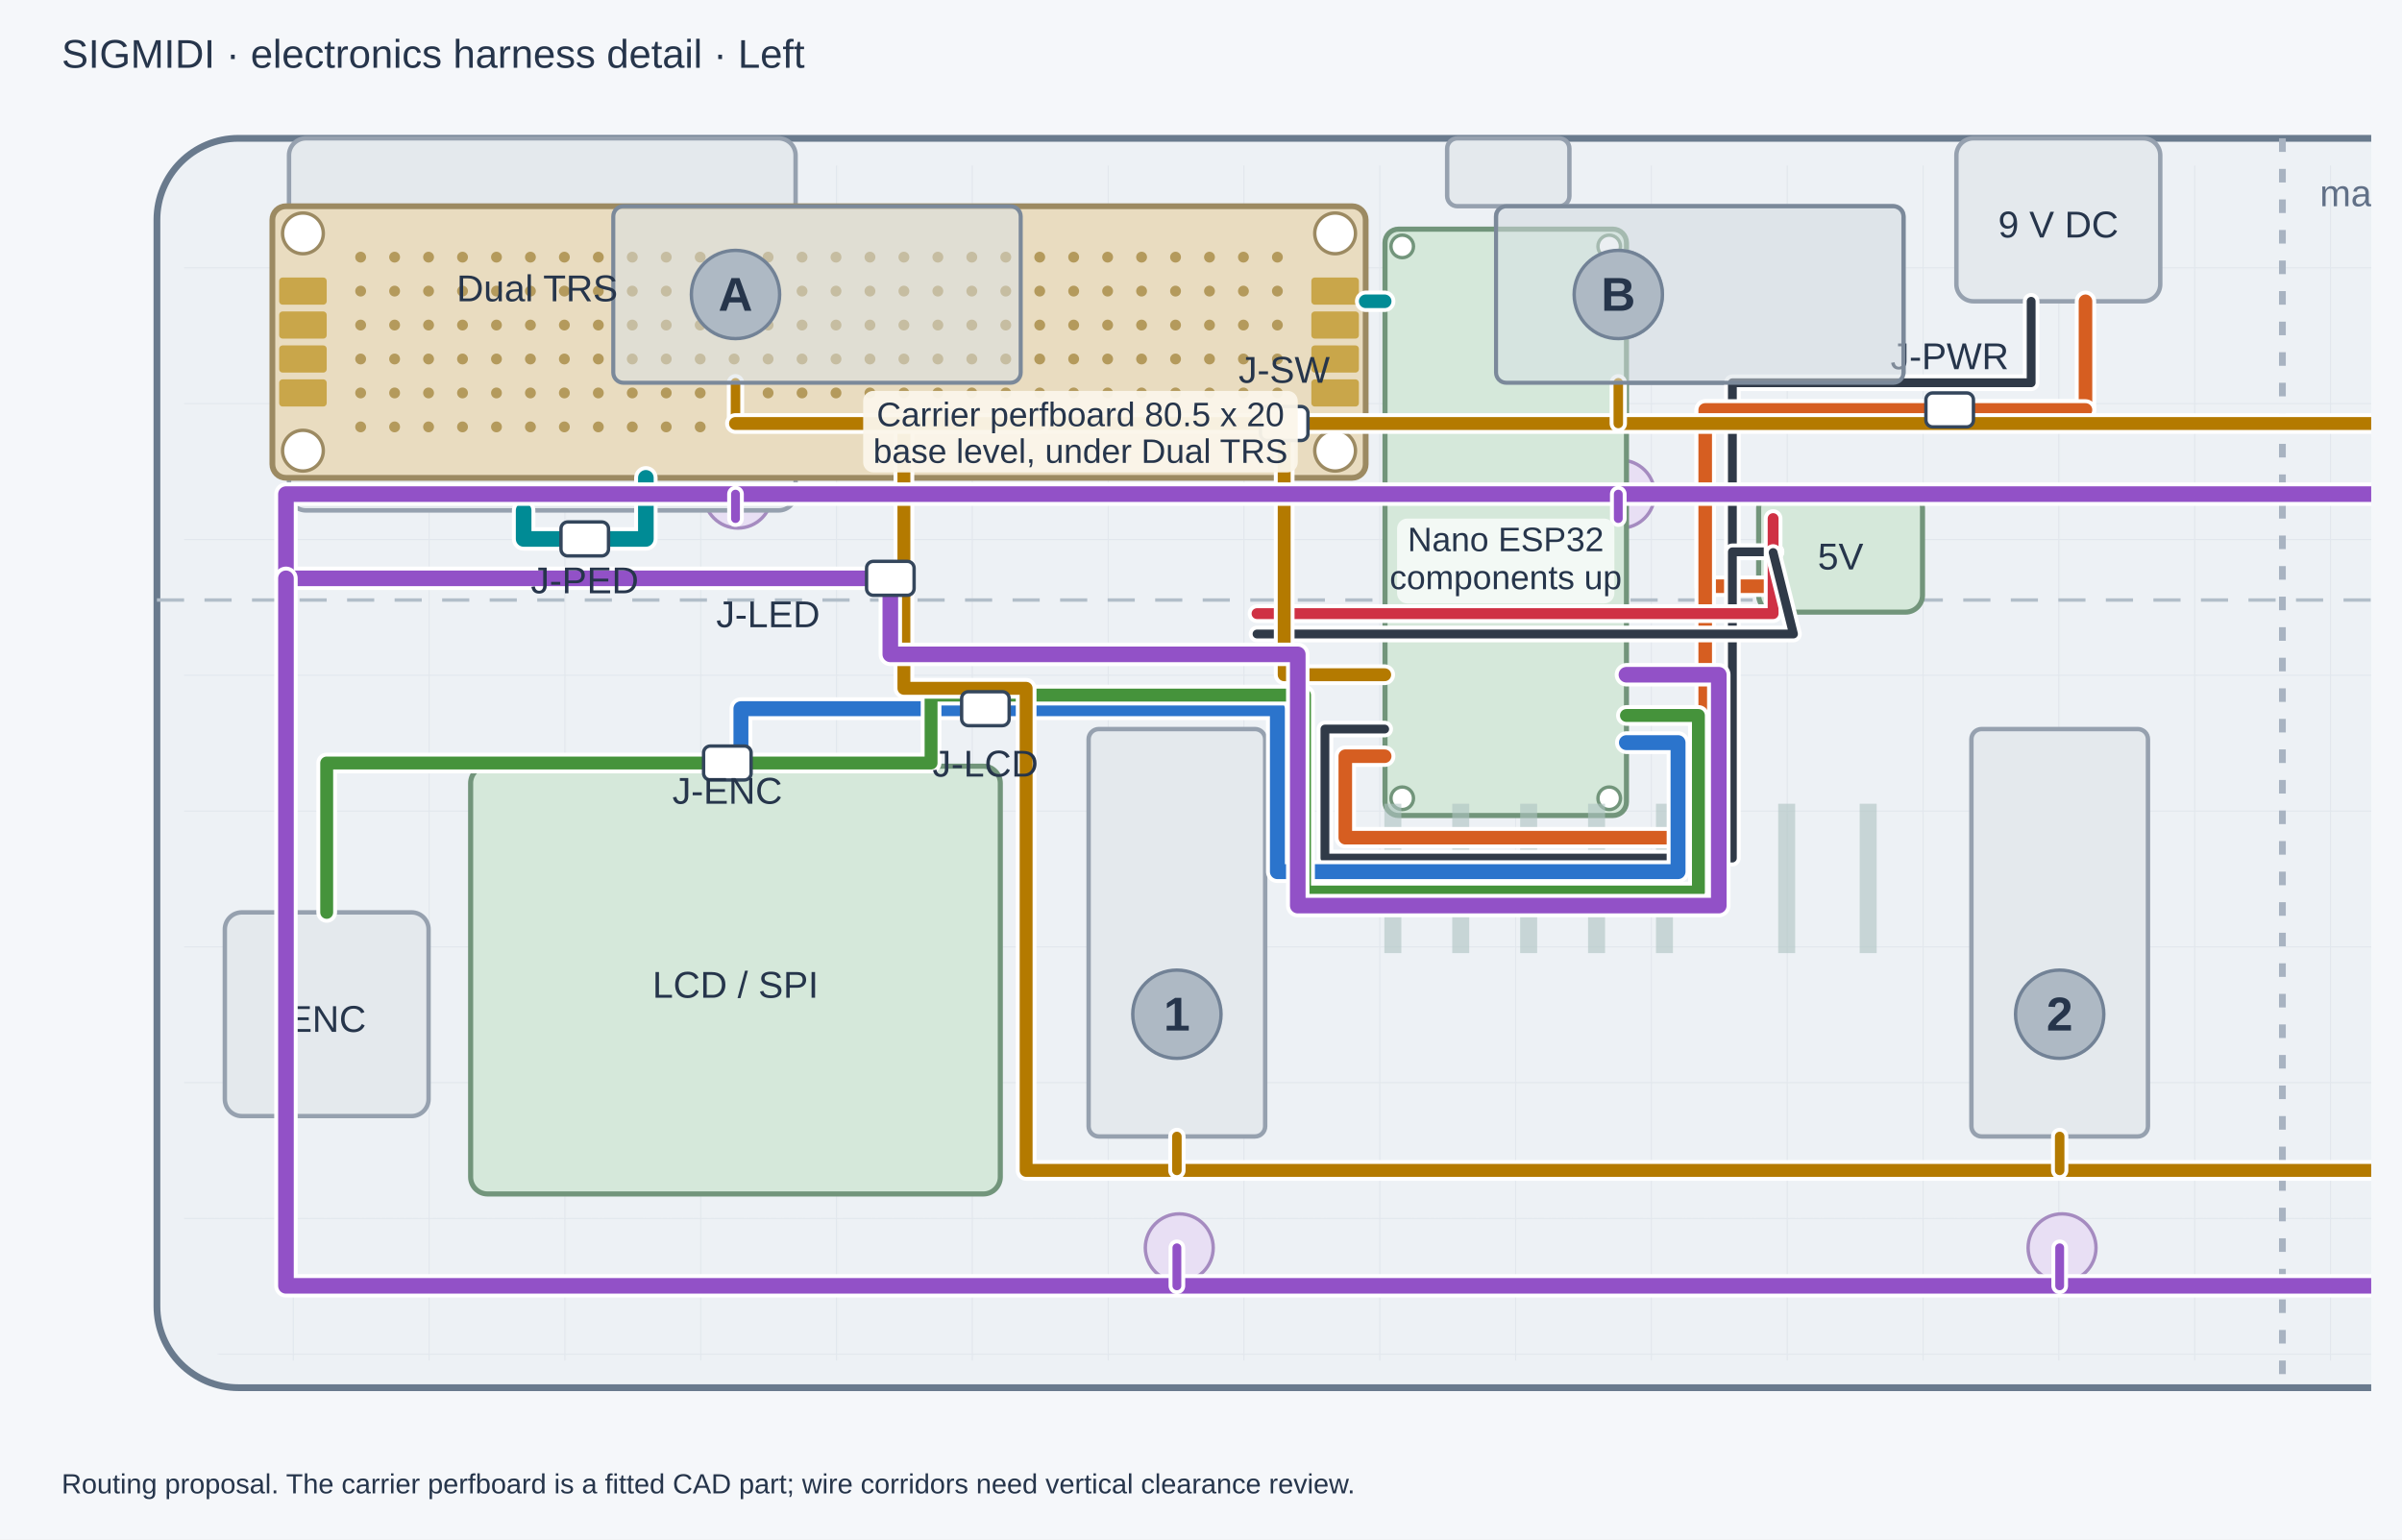
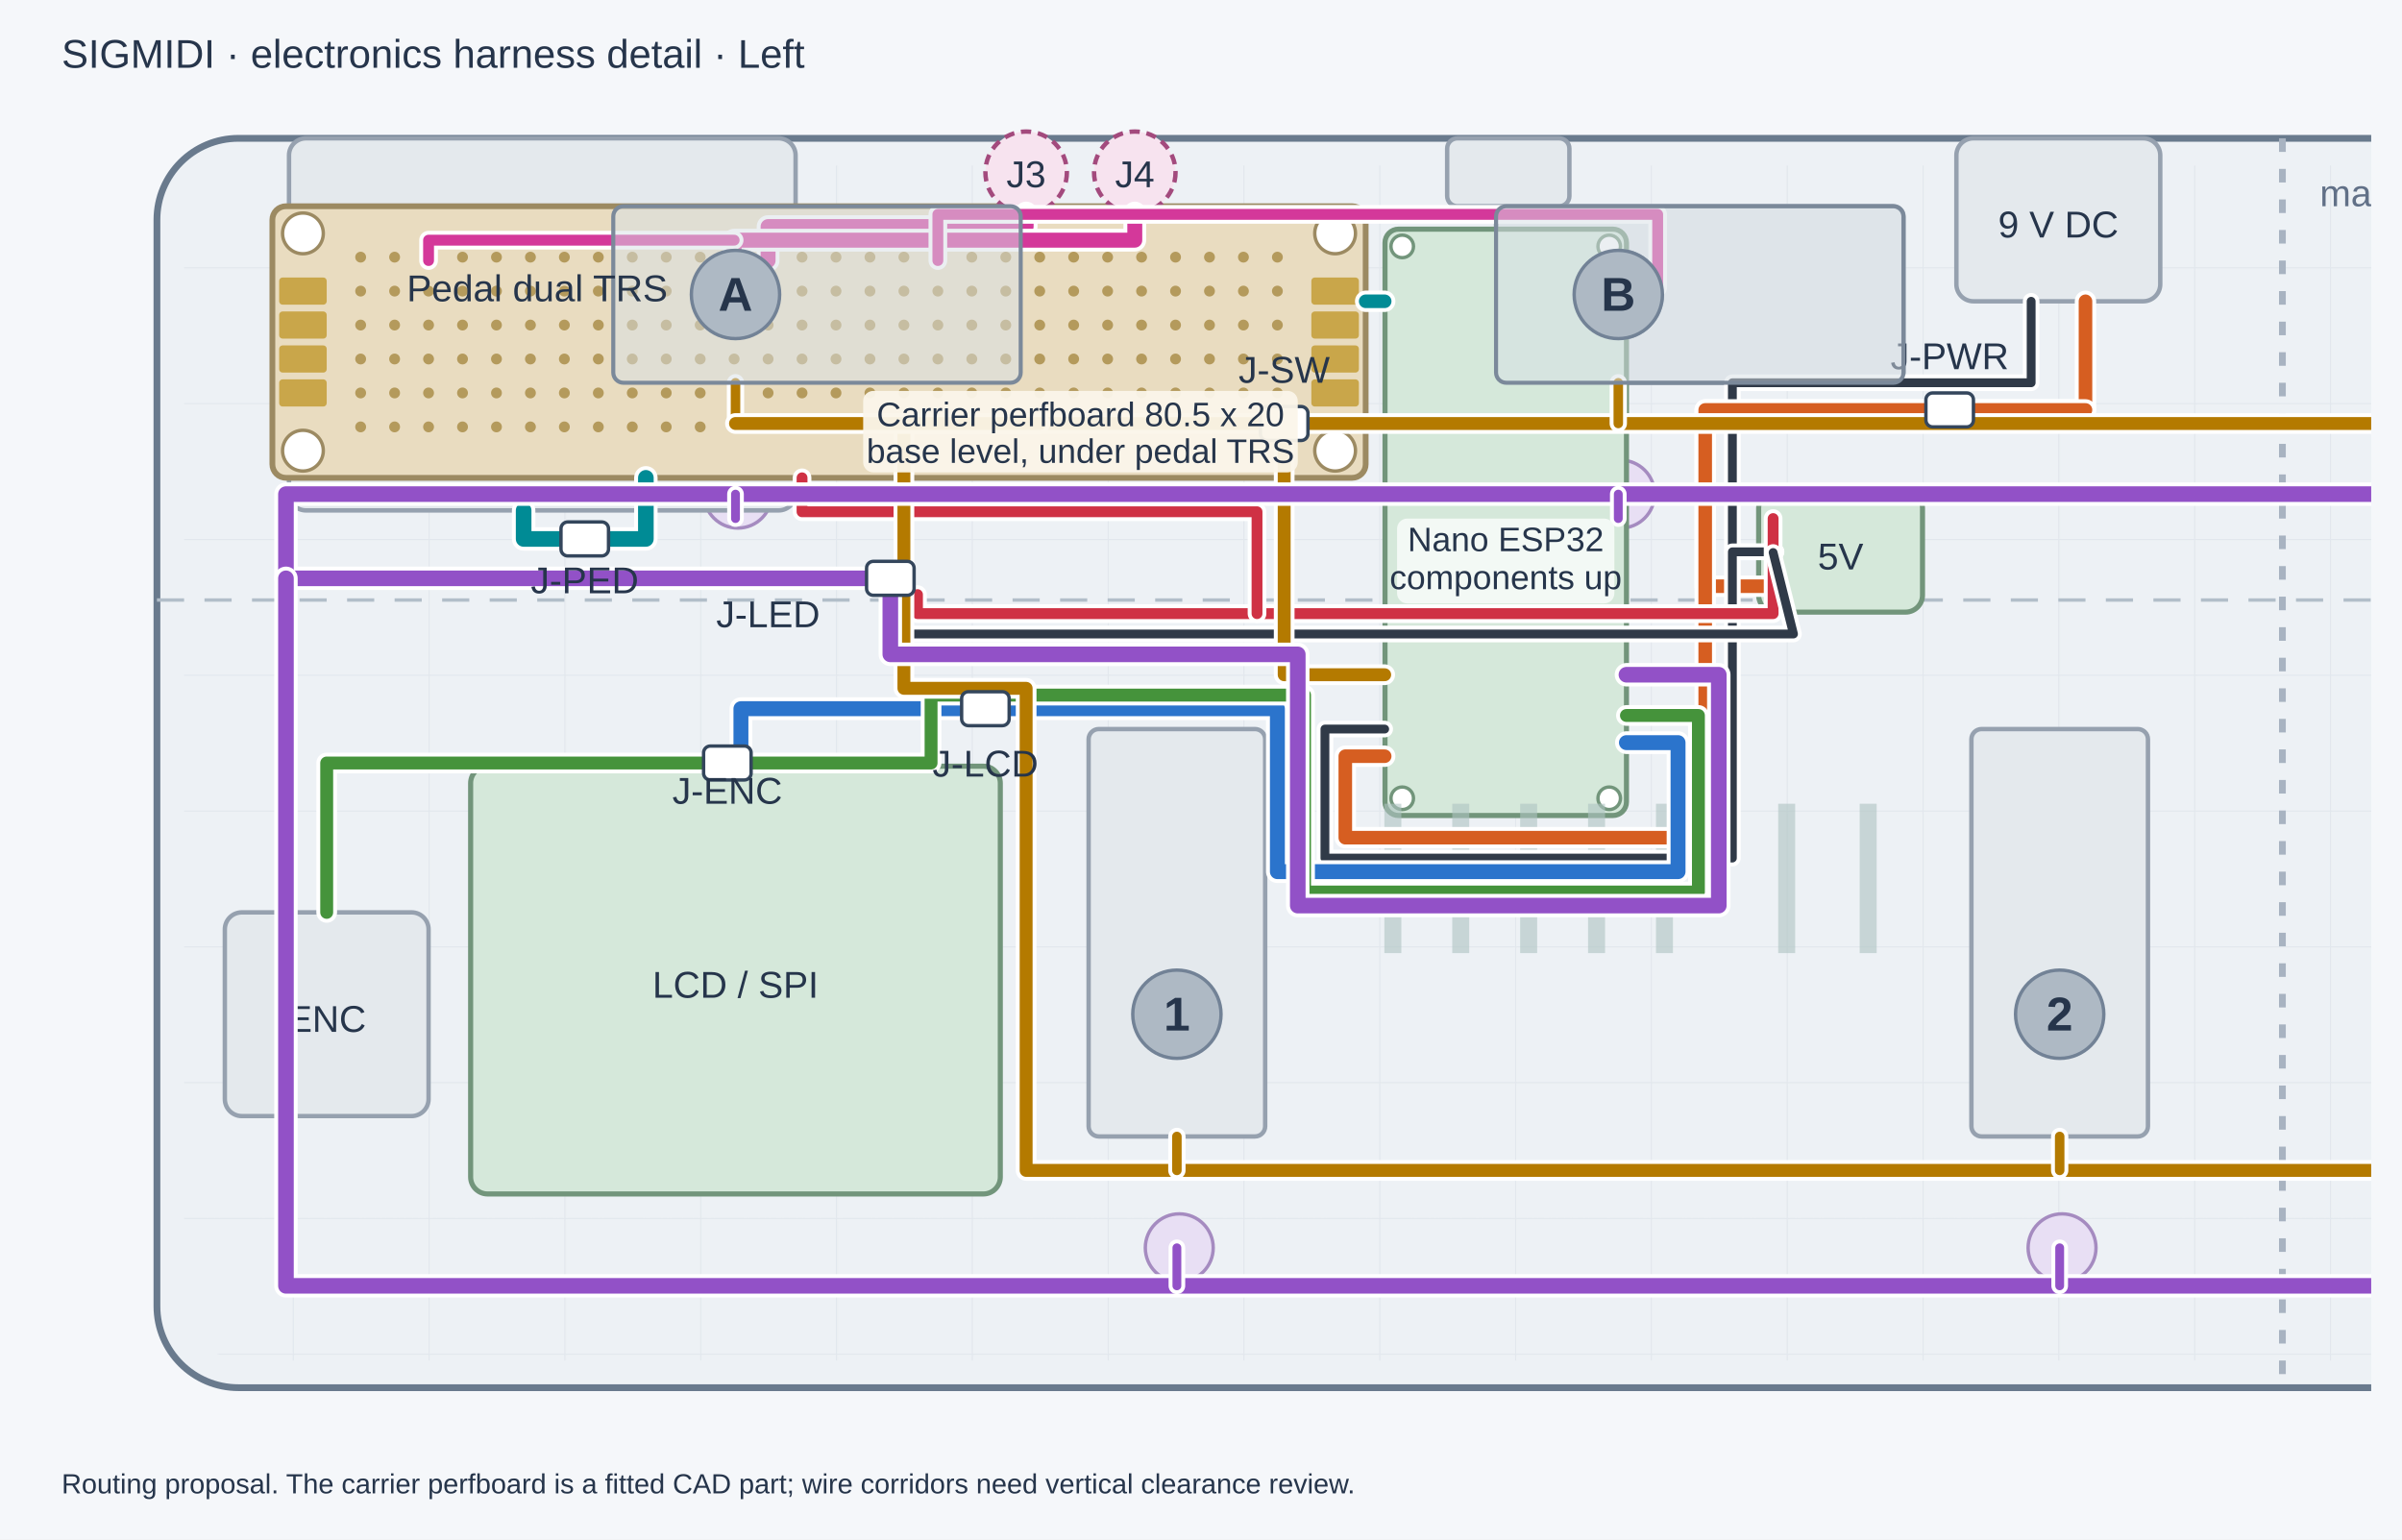
<svg xmlns="http://www.w3.org/2000/svg" width="1560" height="1000" viewBox="0 0 1560 1000">
  <rect width="1560" height="1000" fill="#f5f7fa" />
  <text x="40" y="44" font-family="Arial,sans-serif" font-size="26" fill="#26354b">SIGMIDI · electronics harness detail · Left</text>
  <svg x="20" y="70" width="1520" height="860" viewBox="60 193 655 390">
    <defs>
      <pattern id="grid" width="40" height="40" patternUnits="userSpaceOnUse">
        <path d="M40 0H0V40" fill="none" stroke="#e2e7ed" stroke-width=".65" />
      </pattern>
    </defs>
    <style>text{font-family:Arial,sans-serif;fill:#26354b}.tiny{font-size:11px}.nano-label{font-size:10px}.small{font-size:13px}.medium{font-size:16px}.label{font-size:14px;font-weight:700}.wire{fill:none;stroke-linejoin:round;stroke-linecap:round}.body{fill:#e4e9ed;stroke:#96a1af;stroke-width:1.3}.board{fill:#d5e8da;stroke:#72957b;stroke-width:1.5}.dim{fill:none;stroke:#7f8da0;stroke-width:1}.muted{fill:#617087}.route.dimmed{opacity:.08}.route{transition:opacity .15s}</style>
-     <rect width="1560" height="1120" fill="#f5f7fa" />
+     <rect width="1560" height="1194" fill="#f5f7fa" />
    <text x="80" y="54" font-size="16" font-weight="700" letter-spacing="3" fill="#19836b">SIGMIDI / HARNESS PLANNING</text>
    <text x="80" y="99" font-size="34" font-weight="700">Cable bundles · Left enclosure</text>
    <text x="80" y="129" class="medium muted">Top view, roof omitted · actual CAD footprints · proposed routing, disconnects and interface area</text>
    <text x="1480" y="55" text-anchor="end" class="label">v0.1</text>
    <text x="1480" y="80" text-anchor="end" class="small muted">PREVIEW / NOT A CUTTING OR PINOUT TEMPLATE</text>
    <path d="M80 173H1480 M80 166V180 M1480 166V180" class="dim" />
    <rect x="729" y="158" width="102" height="27" fill="#f5f7fa" />
    <text x="780" y="177" text-anchor="middle" class="small">350 mm</text>
    <rect x="80" y="202" width="1400" height="368" rx="24" fill="#edf1f5" stroke="#697a8d" stroke-width="2" />
    <rect x="88" y="210" width="1384" height="352" rx="18" fill="url(#grid)" />
    <path d="M80 338H1480" stroke="#b2bec9" stroke-dasharray="8 6" />
    <text x="1458" y="330" text-anchor="end" class="small muted">30 mm deck step</text>
    <path d="M706 202V570" stroke="#a8b3c1" stroke-width="2" stroke-dasharray="4 5" />
    <text x="717" y="222" class="tiny muted">main split</text>
    <rect x="1254.40" y="222.00" width="120.00" height="52.00" rx="3" class="body" />
    <circle cx="1290.4" cy="248.0" r="13" fill="#aeb9c4" stroke="#728296" />
    <text x="1290.40" y="252.80" text-anchor="middle" class="label">E</text>
    <rect x="994.40" y="222.00" width="120.00" height="52.00" rx="3" class="body" />
    <circle cx="1030.4" cy="248.0" r="13" fill="#aeb9c4" stroke="#728296" />
    <text x="1030.40" y="252.80" text-anchor="middle" class="label">D</text>
    <rect x="734.40" y="222.00" width="120.00" height="52.00" rx="3" class="body" />
    <circle cx="770.4" cy="248.0" r="13" fill="#aeb9c4" stroke="#728296" />
    <text x="770.40" y="252.80" text-anchor="middle" class="label">C</text>
    <rect x="474.40" y="222.00" width="120.00" height="52.00" rx="3" class="body" />
    <circle cx="510.4" cy="248.0" r="13" fill="#aeb9c4" stroke="#728296" />
    <text x="510.40" y="252.80" text-anchor="middle" class="label">B</text>
    <rect x="214.40" y="222.00" width="120.00" height="52.00" rx="3" class="body" />
    <circle cx="250.4" cy="248.0" r="13" fill="#aeb9c4" stroke="#728296" />
    <text x="250.40" y="252.80" text-anchor="middle" class="label">A</text>
    <rect x="1394.40" y="376.00" width="52.00" height="120.00" rx="3" class="body" />
    <circle cx="1420.4" cy="460.0" r="13" fill="#aeb9c4" stroke="#728296" />
    <text x="1420.40" y="464.80" text-anchor="middle" class="label">5</text>
    <rect x="1134.40" y="376.00" width="52.00" height="120.00" rx="3" class="body" />
    <circle cx="1160.4" cy="460.0" r="13" fill="#aeb9c4" stroke="#728296" />
    <text x="1160.40" y="464.80" text-anchor="middle" class="label">4</text>
    <rect x="874.40" y="376.00" width="52.00" height="120.00" rx="3" class="body" />
    <circle cx="900.4" cy="460.0" r="13" fill="#aeb9c4" stroke="#728296" />
    <text x="900.40" y="464.80" text-anchor="middle" class="label">3</text>
    <rect x="614.40" y="376.00" width="52.00" height="120.00" rx="3" class="body" />
    <circle cx="640.4" cy="460.0" r="13" fill="#aeb9c4" stroke="#728296" />
    <text x="640.40" y="464.80" text-anchor="middle" class="label">2</text>
    <rect x="354.40" y="376.00" width="52.00" height="120.00" rx="3" class="body" />
    <circle cx="380.4" cy="460.0" r="13" fill="#aeb9c4" stroke="#728296" />
    <text x="380.40" y="464.80" text-anchor="middle" class="label">1</text>
    <circle cx="1291.1" cy="306.8" r="10" fill="#e8dff4" stroke="#a58bc0" />
    <circle cx="1031.1" cy="306.8" r="10" fill="#e8dff4" stroke="#a58bc0" />
    <circle cx="771.1" cy="306.8" r="10" fill="#e8dff4" stroke="#a58bc0" />
    <circle cx="511.1" cy="306.8" r="10" fill="#e8dff4" stroke="#a58bc0" />
    <circle cx="251.1" cy="306.8" r="10" fill="#e8dff4" stroke="#a58bc0" />
    <circle cx="1421.1" cy="528.8" r="10" fill="#e8dff4" stroke="#a58bc0" />
    <circle cx="1161.1" cy="528.8" r="10" fill="#e8dff4" stroke="#a58bc0" />
    <circle cx="901.1" cy="528.8" r="10" fill="#e8dff4" stroke="#a58bc0" />
    <circle cx="641.1" cy="528.8" r="10" fill="#e8dff4" stroke="#a58bc0" />
    <circle cx="381.1" cy="528.8" r="10" fill="#e8dff4" stroke="#a58bc0" />
    <rect x="172.39" y="386.94" width="156.00" height="126.00" rx="5" class="board" />
    <text x="250.39" y="455.14" text-anchor="middle" class="tiny">LCD / SPI</text>
    <rect x="118.90" y="202.00" width="149.20" height="109.60" rx="5" class="body" />
-     <text x="193.50" y="262.00" text-anchor="middle" class="tiny">Dual TRS</text>
+     <text x="193.50" y="262.00" text-anchor="middle" class="tiny">Pedal TRS</text>
    <rect x="551.74" y="306.00" width="48.26" height="35.56" rx="5" class="board" />
    <text x="575.87" y="328.98" text-anchor="middle" class="tiny">5V</text>
    <rect x="100.00" y="430.00" width="60.00" height="60.00" rx="5" class="body" />
    <text x="130.00" y="465.20" text-anchor="middle" class="tiny">ENC</text>
    <rect x="609.98" y="202.00" width="60.04" height="48.00" rx="5" class="body" />
    <text x="640.00" y="231.20" text-anchor="middle" class="tiny">9 V DC</text>
    <rect x="441.69" y="228.75" width="71.12" height="172.72" rx="4" class="board" />
    <circle cx="446.767" cy="233.833" r="3.32" fill="white" stroke="#72957b" />
    <circle cx="507.727" cy="233.833" r="3.32" fill="white" stroke="#72957b" />
    <circle cx="446.767" cy="396.393" r="3.32" fill="white" stroke="#72957b" />
    <circle cx="507.727" cy="396.393" r="3.32" fill="white" stroke="#72957b" />
    <rect x="460.00" y="202.00" width="36.00" height="20.00" rx="3" class="body" />
    <text x="478.00" y="186.00" text-anchor="middle" class="small">Nano ESP32 / USB-C</text>
-     <text x="172.00" y="186.00" text-anchor="middle" class="small">TRS 1 / 2</text>
+     <text x="172.00" y="186.00" text-anchor="middle" class="small">Pedal TRS 1 / 2</text>
+     <text x="352.00" y="186.00" text-anchor="middle" class="small">MIDI OUT J3 / J4</text>
    <text x="640.00" y="186.00" text-anchor="middle" class="small">9 V · centre negative</text>
    <path d="M444 398V442" stroke="#adc3c1" stroke-width="5" opacity=".6" />
    <path d="M464 398V442" stroke="#adc3c1" stroke-width="5" opacity=".6" />
    <path d="M484 398V442" stroke="#adc3c1" stroke-width="5" opacity=".6" />
    <path d="M504 398V442" stroke="#adc3c1" stroke-width="5" opacity=".6" />
    <path d="M524 398V442" stroke="#adc3c1" stroke-width="5" opacity=".6" />
    <path d="M560 398V442" stroke="#adc3c1" stroke-width="5" opacity=".6" />
    <path d="M584 398V442" stroke="#adc3c1" stroke-width="5" opacity=".6" />
    <rect x="114.0" y="222.0" width="322.0" height="80.0" rx="4" fill="#e9dcc0" stroke="#9c8a62" stroke-width="1.7" />
    <circle cx="140.00" cy="237.00" r="1.6" fill="#b49a5c" />
    <circle cx="140.00" cy="247.00" r="1.6" fill="#b49a5c" />
    <circle cx="140.00" cy="257.00" r="1.6" fill="#b49a5c" />
    <circle cx="140.00" cy="267.00" r="1.6" fill="#b49a5c" />
    <circle cx="140.00" cy="277.00" r="1.6" fill="#b49a5c" />
    <circle cx="140.00" cy="287.00" r="1.6" fill="#b49a5c" />
    <circle cx="150.00" cy="237.00" r="1.6" fill="#b49a5c" />
    <circle cx="150.00" cy="247.00" r="1.6" fill="#b49a5c" />
    <circle cx="150.00" cy="257.00" r="1.6" fill="#b49a5c" />
    <circle cx="150.00" cy="267.00" r="1.6" fill="#b49a5c" />
    <circle cx="150.00" cy="277.00" r="1.6" fill="#b49a5c" />
    <circle cx="150.00" cy="287.00" r="1.6" fill="#b49a5c" />
    <circle cx="160.00" cy="237.00" r="1.6" fill="#b49a5c" />
    <circle cx="160.00" cy="247.00" r="1.6" fill="#b49a5c" />
    <circle cx="160.00" cy="257.00" r="1.6" fill="#b49a5c" />
    <circle cx="160.00" cy="267.00" r="1.6" fill="#b49a5c" />
    <circle cx="160.00" cy="277.00" r="1.6" fill="#b49a5c" />
    <circle cx="160.00" cy="287.00" r="1.6" fill="#b49a5c" />
    <circle cx="170.00" cy="237.00" r="1.6" fill="#b49a5c" />
    <circle cx="170.00" cy="247.00" r="1.6" fill="#b49a5c" />
    <circle cx="170.00" cy="257.00" r="1.6" fill="#b49a5c" />
    <circle cx="170.00" cy="267.00" r="1.6" fill="#b49a5c" />
    <circle cx="170.00" cy="277.00" r="1.6" fill="#b49a5c" />
    <circle cx="170.00" cy="287.00" r="1.6" fill="#b49a5c" />
    <circle cx="180.00" cy="237.00" r="1.6" fill="#b49a5c" />
    <circle cx="180.00" cy="247.00" r="1.6" fill="#b49a5c" />
    <circle cx="180.00" cy="257.00" r="1.6" fill="#b49a5c" />
    <circle cx="180.00" cy="267.00" r="1.6" fill="#b49a5c" />
    <circle cx="180.00" cy="277.00" r="1.6" fill="#b49a5c" />
    <circle cx="180.00" cy="287.00" r="1.6" fill="#b49a5c" />
    <circle cx="190.00" cy="237.00" r="1.6" fill="#b49a5c" />
    <circle cx="190.00" cy="247.00" r="1.6" fill="#b49a5c" />
    <circle cx="190.00" cy="257.00" r="1.6" fill="#b49a5c" />
    <circle cx="190.00" cy="267.00" r="1.6" fill="#b49a5c" />
    <circle cx="190.00" cy="277.00" r="1.6" fill="#b49a5c" />
    <circle cx="190.00" cy="287.00" r="1.6" fill="#b49a5c" />
    <circle cx="200.00" cy="237.00" r="1.6" fill="#b49a5c" />
    <circle cx="200.00" cy="247.00" r="1.6" fill="#b49a5c" />
    <circle cx="200.00" cy="257.00" r="1.6" fill="#b49a5c" />
    <circle cx="200.00" cy="267.00" r="1.6" fill="#b49a5c" />
    <circle cx="200.00" cy="277.00" r="1.6" fill="#b49a5c" />
    <circle cx="200.00" cy="287.00" r="1.6" fill="#b49a5c" />
    <circle cx="210.00" cy="237.00" r="1.6" fill="#b49a5c" />
    <circle cx="210.00" cy="247.00" r="1.6" fill="#b49a5c" />
    <circle cx="210.00" cy="257.00" r="1.6" fill="#b49a5c" />
    <circle cx="210.00" cy="267.00" r="1.6" fill="#b49a5c" />
    <circle cx="210.00" cy="277.00" r="1.6" fill="#b49a5c" />
    <circle cx="210.00" cy="287.00" r="1.6" fill="#b49a5c" />
    <circle cx="220.00" cy="237.00" r="1.6" fill="#b49a5c" />
    <circle cx="220.00" cy="247.00" r="1.6" fill="#b49a5c" />
    <circle cx="220.00" cy="257.00" r="1.6" fill="#b49a5c" />
    <circle cx="220.00" cy="267.00" r="1.6" fill="#b49a5c" />
    <circle cx="220.00" cy="277.00" r="1.6" fill="#b49a5c" />
    <circle cx="220.00" cy="287.00" r="1.6" fill="#b49a5c" />
    <circle cx="230.00" cy="237.00" r="1.6" fill="#b49a5c" />
    <circle cx="230.00" cy="247.00" r="1.6" fill="#b49a5c" />
    <circle cx="230.00" cy="257.00" r="1.6" fill="#b49a5c" />
    <circle cx="230.00" cy="267.00" r="1.6" fill="#b49a5c" />
    <circle cx="230.00" cy="277.00" r="1.6" fill="#b49a5c" />
    <circle cx="230.00" cy="287.00" r="1.6" fill="#b49a5c" />
    <circle cx="240.00" cy="237.00" r="1.6" fill="#b49a5c" />
    <circle cx="240.00" cy="247.00" r="1.6" fill="#b49a5c" />
    <circle cx="240.00" cy="257.00" r="1.6" fill="#b49a5c" />
    <circle cx="240.00" cy="267.00" r="1.6" fill="#b49a5c" />
    <circle cx="240.00" cy="277.00" r="1.6" fill="#b49a5c" />
    <circle cx="240.00" cy="287.00" r="1.6" fill="#b49a5c" />
    <circle cx="250.00" cy="237.00" r="1.6" fill="#b49a5c" />
    <circle cx="250.00" cy="247.00" r="1.6" fill="#b49a5c" />
    <circle cx="250.00" cy="257.00" r="1.6" fill="#b49a5c" />
    <circle cx="250.00" cy="267.00" r="1.6" fill="#b49a5c" />
    <circle cx="250.00" cy="277.00" r="1.6" fill="#b49a5c" />
    <circle cx="250.00" cy="287.00" r="1.6" fill="#b49a5c" />
    <circle cx="260.00" cy="237.00" r="1.6" fill="#b49a5c" />
    <circle cx="260.00" cy="247.00" r="1.6" fill="#b49a5c" />
    <circle cx="260.00" cy="257.00" r="1.6" fill="#b49a5c" />
    <circle cx="260.00" cy="267.00" r="1.6" fill="#b49a5c" />
    <circle cx="260.00" cy="277.00" r="1.6" fill="#b49a5c" />
    <circle cx="260.00" cy="287.00" r="1.6" fill="#b49a5c" />
    <circle cx="270.00" cy="237.00" r="1.6" fill="#b49a5c" />
    <circle cx="270.00" cy="247.00" r="1.6" fill="#b49a5c" />
    <circle cx="270.00" cy="257.00" r="1.6" fill="#b49a5c" />
    <circle cx="270.00" cy="267.00" r="1.6" fill="#b49a5c" />
    <circle cx="270.00" cy="277.00" r="1.6" fill="#b49a5c" />
    <circle cx="270.00" cy="287.00" r="1.6" fill="#b49a5c" />
    <circle cx="280.00" cy="237.00" r="1.6" fill="#b49a5c" />
    <circle cx="280.00" cy="247.00" r="1.6" fill="#b49a5c" />
    <circle cx="280.00" cy="257.00" r="1.6" fill="#b49a5c" />
    <circle cx="280.00" cy="267.00" r="1.6" fill="#b49a5c" />
    <circle cx="280.00" cy="277.00" r="1.6" fill="#b49a5c" />
    <circle cx="280.00" cy="287.00" r="1.6" fill="#b49a5c" />
    <circle cx="290.00" cy="237.00" r="1.6" fill="#b49a5c" />
    <circle cx="290.00" cy="247.00" r="1.6" fill="#b49a5c" />
    <circle cx="290.00" cy="257.00" r="1.6" fill="#b49a5c" />
    <circle cx="290.00" cy="267.00" r="1.6" fill="#b49a5c" />
    <circle cx="290.00" cy="277.00" r="1.6" fill="#b49a5c" />
    <circle cx="290.00" cy="287.00" r="1.6" fill="#b49a5c" />
    <circle cx="300.00" cy="237.00" r="1.6" fill="#b49a5c" />
    <circle cx="300.00" cy="247.00" r="1.6" fill="#b49a5c" />
    <circle cx="300.00" cy="257.00" r="1.6" fill="#b49a5c" />
    <circle cx="300.00" cy="267.00" r="1.6" fill="#b49a5c" />
    <circle cx="300.00" cy="277.00" r="1.6" fill="#b49a5c" />
    <circle cx="300.00" cy="287.00" r="1.6" fill="#b49a5c" />
    <circle cx="310.00" cy="237.00" r="1.6" fill="#b49a5c" />
    <circle cx="310.00" cy="247.00" r="1.6" fill="#b49a5c" />
    <circle cx="310.00" cy="257.00" r="1.6" fill="#b49a5c" />
    <circle cx="310.00" cy="267.00" r="1.6" fill="#b49a5c" />
    <circle cx="310.00" cy="277.00" r="1.6" fill="#b49a5c" />
    <circle cx="310.00" cy="287.00" r="1.6" fill="#b49a5c" />
    <circle cx="320.00" cy="237.00" r="1.6" fill="#b49a5c" />
    <circle cx="320.00" cy="247.00" r="1.6" fill="#b49a5c" />
    <circle cx="320.00" cy="257.00" r="1.6" fill="#b49a5c" />
    <circle cx="320.00" cy="267.00" r="1.6" fill="#b49a5c" />
    <circle cx="320.00" cy="277.00" r="1.6" fill="#b49a5c" />
    <circle cx="320.00" cy="287.00" r="1.6" fill="#b49a5c" />
    <circle cx="330.00" cy="237.00" r="1.6" fill="#b49a5c" />
    <circle cx="330.00" cy="247.00" r="1.6" fill="#b49a5c" />
    <circle cx="330.00" cy="257.00" r="1.6" fill="#b49a5c" />
    <circle cx="330.00" cy="267.00" r="1.6" fill="#b49a5c" />
    <circle cx="330.00" cy="277.00" r="1.6" fill="#b49a5c" />
    <circle cx="330.00" cy="287.00" r="1.6" fill="#b49a5c" />
    <circle cx="340.00" cy="237.00" r="1.6" fill="#b49a5c" />
    <circle cx="340.00" cy="247.00" r="1.6" fill="#b49a5c" />
    <circle cx="340.00" cy="257.00" r="1.6" fill="#b49a5c" />
    <circle cx="340.00" cy="267.00" r="1.6" fill="#b49a5c" />
    <circle cx="340.00" cy="277.00" r="1.6" fill="#b49a5c" />
    <circle cx="340.00" cy="287.00" r="1.6" fill="#b49a5c" />
    <circle cx="350.00" cy="237.00" r="1.6" fill="#b49a5c" />
    <circle cx="350.00" cy="247.00" r="1.6" fill="#b49a5c" />
    <circle cx="350.00" cy="257.00" r="1.6" fill="#b49a5c" />
    <circle cx="350.00" cy="267.00" r="1.6" fill="#b49a5c" />
    <circle cx="350.00" cy="277.00" r="1.6" fill="#b49a5c" />
    <circle cx="350.00" cy="287.00" r="1.6" fill="#b49a5c" />
    <circle cx="360.00" cy="237.00" r="1.6" fill="#b49a5c" />
    <circle cx="360.00" cy="247.00" r="1.6" fill="#b49a5c" />
    <circle cx="360.00" cy="257.00" r="1.6" fill="#b49a5c" />
    <circle cx="360.00" cy="267.00" r="1.6" fill="#b49a5c" />
    <circle cx="360.00" cy="277.00" r="1.6" fill="#b49a5c" />
    <circle cx="360.00" cy="287.00" r="1.6" fill="#b49a5c" />
    <circle cx="370.00" cy="237.00" r="1.6" fill="#b49a5c" />
    <circle cx="370.00" cy="247.00" r="1.6" fill="#b49a5c" />
    <circle cx="370.00" cy="257.00" r="1.6" fill="#b49a5c" />
    <circle cx="370.00" cy="267.00" r="1.6" fill="#b49a5c" />
    <circle cx="370.00" cy="277.00" r="1.6" fill="#b49a5c" />
    <circle cx="370.00" cy="287.00" r="1.6" fill="#b49a5c" />
    <circle cx="380.00" cy="237.00" r="1.6" fill="#b49a5c" />
    <circle cx="380.00" cy="247.00" r="1.6" fill="#b49a5c" />
    <circle cx="380.00" cy="257.00" r="1.6" fill="#b49a5c" />
    <circle cx="380.00" cy="267.00" r="1.6" fill="#b49a5c" />
    <circle cx="380.00" cy="277.00" r="1.6" fill="#b49a5c" />
    <circle cx="380.00" cy="287.00" r="1.6" fill="#b49a5c" />
    <circle cx="390.00" cy="237.00" r="1.6" fill="#b49a5c" />
    <circle cx="390.00" cy="247.00" r="1.6" fill="#b49a5c" />
    <circle cx="390.00" cy="257.00" r="1.6" fill="#b49a5c" />
    <circle cx="390.00" cy="267.00" r="1.6" fill="#b49a5c" />
    <circle cx="390.00" cy="277.00" r="1.6" fill="#b49a5c" />
    <circle cx="390.00" cy="287.00" r="1.6" fill="#b49a5c" />
    <circle cx="400.00" cy="237.00" r="1.6" fill="#b49a5c" />
    <circle cx="400.00" cy="247.00" r="1.6" fill="#b49a5c" />
    <circle cx="400.00" cy="257.00" r="1.6" fill="#b49a5c" />
    <circle cx="400.00" cy="267.00" r="1.6" fill="#b49a5c" />
    <circle cx="400.00" cy="277.00" r="1.6" fill="#b49a5c" />
    <circle cx="400.00" cy="287.00" r="1.6" fill="#b49a5c" />
    <circle cx="410.00" cy="237.00" r="1.6" fill="#b49a5c" />
    <circle cx="410.00" cy="247.00" r="1.6" fill="#b49a5c" />
    <circle cx="410.00" cy="257.00" r="1.6" fill="#b49a5c" />
    <circle cx="410.00" cy="267.00" r="1.6" fill="#b49a5c" />
    <circle cx="410.00" cy="277.00" r="1.6" fill="#b49a5c" />
    <circle cx="410.00" cy="287.00" r="1.6" fill="#b49a5c" />
    <circle cx="123.0" cy="230.0" r="6.0" fill="white" stroke="#9c8a62" />
    <circle cx="123.0" cy="294.0" r="6.0" fill="white" stroke="#9c8a62" />
    <rect x="116.0" y="243.0" width="14.0" height="8" rx="1" fill="#c9a64a" />
    <rect x="116.0" y="253.0" width="14.0" height="8" rx="1" fill="#c9a64a" />
    <rect x="116.0" y="263.0" width="14.0" height="8" rx="1" fill="#c9a64a" />
    <rect x="116.0" y="273.0" width="14.0" height="8" rx="1" fill="#c9a64a" />
    <circle cx="427.0" cy="230.0" r="6.0" fill="white" stroke="#9c8a62" />
    <circle cx="427.0" cy="294.0" r="6.0" fill="white" stroke="#9c8a62" />
    <rect x="420.0" y="243.0" width="14.0" height="8" rx="1" fill="#c9a64a" />
    <rect x="420.0" y="253.0" width="14.0" height="8" rx="1" fill="#c9a64a" />
    <rect x="420.0" y="263.0" width="14.0" height="8" rx="1" fill="#c9a64a" />
    <rect x="420.0" y="273.0" width="14.0" height="8" rx="1" fill="#c9a64a" />
    <g class="route" data-bundle="dc">
      <polyline points="648.00,250.00 648.00,282.00 536.00,282.00 536.00,333.92 556.84,333.92" class="wire" stroke="#fff" stroke-width="6.3" />
      <polyline points="648.00,250.00 648.00,282.00 536.00,282.00 536.00,333.92 556.84,333.92" class="wire" stroke="#d65e21" stroke-width="4" />
    </g>
    <g class="route" data-bundle="ground">
      <polyline points="632.00,250.00 632.00,274.00 544.00,274.00 544.00,323.80 556.84,323.80" class="wire" stroke="#fff" stroke-width="4.9" />
      <polyline points="632.00,250.00 632.00,274.00 544.00,274.00 544.00,323.80 556.84,323.80" class="wire" stroke="#303a48" stroke-width="2.6" />
    </g>
    <g class="route" data-bundle="dc">
      <polyline points="648.00,282.00 536.00,282.00 536.00,408.00 430.00,408.00 430.00,384.00 441.60,384.00" class="wire" stroke="#fff" stroke-width="6.3" />
      <polyline points="648.00,282.00 536.00,282.00 536.00,408.00 430.00,408.00 430.00,384.00 441.60,384.00" class="wire" stroke="#d65e21" stroke-width="4" />
    </g>
    <g class="route" data-bundle="ground">
      <polyline points="556.84,323.80 544.00,323.80 544.00,414.00 424.00,414.00 424.00,376.00 441.60,376.00" class="wire" stroke="#fff" stroke-width="4.9" />
      <polyline points="556.84,323.80 544.00,323.80 544.00,414.00 424.00,414.00 424.00,376.00 441.60,376.00" class="wire" stroke="#303a48" stroke-width="2.6" />
    </g>
    <g class="route" data-bundle="supply">
-       <polyline points="556.00,314.00 556.00,342.00 404.00,342.00" class="wire" stroke="#fff" stroke-width="5.5" />
-       <polyline points="556.00,314.00 556.00,342.00 404.00,342.00" class="wire" stroke="#cf3144" stroke-width="3.2" />
+       <polyline points="556.00,314.00 556.00,342.00 304.00,342.00 304.00,336.40" class="wire" stroke="#fff" stroke-width="5.5" />
+       <polyline points="556.00,314.00 556.00,342.00 304.00,342.00 304.00,336.40" class="wire" stroke="#cf3144" stroke-width="3.2" />
    </g>
    <g class="route" data-bundle="ground">
-       <polyline points="556.00,324.00 562.00,348.00 404.00,348.00" class="wire" stroke="#fff" stroke-width="4.9" />
-       <polyline points="556.00,324.00 562.00,348.00 404.00,348.00" class="wire" stroke="#303a48" stroke-width="2.6" />
+       <polyline points="556.00,324.00 562.00,348.00 300.00,348.00 300.00,336.40" class="wire" stroke="#fff" stroke-width="4.9" />
+       <polyline points="556.00,324.00 562.00,348.00 300.00,348.00 300.00,336.40" class="wire" stroke="#303a48" stroke-width="2.6" />
    </g>
    <g class="route" data-bundle="pedal">
      <polyline points="188.00,311.60 188.00,320.00 224.00,320.00 224.00,302.00" class="wire" stroke="#fff" stroke-width="6.9" />
      <polyline points="188.00,311.60 188.00,320.00 224.00,320.00 224.00,302.00" class="wire" stroke="#008b95" stroke-width="4.6" />
    </g>
    <g class="route" data-bundle="pedal">
      <polyline points="436.00,250.00 441.60,250.00" class="wire" stroke="#fff" stroke-width="6.3" />
      <polyline points="436.00,250.00 441.60,250.00" class="wire" stroke="#008b95" stroke-width="4.0" />
+     </g>
+     <circle cx="336" cy="212.0" r="12" fill="#f7e3ef" stroke="#a34a7d" stroke-width="1.3" stroke-dasharray="3 2" />
+     <text x="336.00" y="216.40" text-anchor="middle" class="tiny">J3</text>
+     <circle cx="368" cy="212.0" r="12" fill="#f7e3ef" stroke="#a34a7d" stroke-width="1.3" stroke-dasharray="3 2" />
+     <text x="368.00" y="216.40" text-anchor="middle" class="tiny">J4</text>
+     <g class="route" data-bundle="midi">
+       <polyline points="260.00,238.00 260.00,228.00 336.00,228.00 336.00,224.00" class="wire" stroke="#fff" stroke-width="6.7" />
+       <polyline points="260.00,238.00 260.00,228.00 336.00,228.00 336.00,224.00" class="wire" stroke="#d4389a" stroke-width="4.4" />
+     </g>
+     <g class="route" data-bundle="midi">
+       <polyline points="250.00,238.00 250.00,232.00 368.00,232.00 368.00,224.00" class="wire" stroke="#fff" stroke-width="6.7" />
+       <polyline points="250.00,238.00 250.00,232.00 368.00,232.00 368.00,224.00" class="wire" stroke="#d4389a" stroke-width="4.4" />
+     </g>
+     <g class="route" data-bundle="midi">
+       <polyline points="160.00,238.00 160.00,232.00 250.00,232.00" class="wire" stroke="#fff" stroke-width="5.5" />
+       <polyline points="160.00,238.00 160.00,232.00 250.00,232.00" class="wire" stroke="#d4389a" stroke-width="3.2" />
+     </g>
+     <g class="route" data-bundle="midi">
+       <polyline points="512.80,246.00 522.00,246.00 522.00,224.40 310.00,224.40 310.00,238.00" class="wire" stroke="#fff" stroke-width="5.5" />
+       <polyline points="512.80,246.00 522.00,246.00 522.00,224.40 310.00,224.40 310.00,238.00" class="wire" stroke="#d4389a" stroke-width="3.2" />
+     </g>
+     <g class="route" data-bundle="supply">
+       <polyline points="404.00,342.00 404.00,312.00 270.00,312.00 270.00,302.00" class="wire" stroke="#fff" stroke-width="5.5" />
+       <polyline points="404.00,342.00 404.00,312.00 270.00,312.00 270.00,302.00" class="wire" stroke="#cf3144" stroke-width="3.2" />
    </g>
    <g class="route" data-bundle="display">
      <polyline points="512.80,380.00 528.00,380.00 528.00,418.00 410.00,418.00 410.00,370.00 252.00,370.00 252.00,386.92" class="wire" stroke="#fff" stroke-width="6.7" />
      <polyline points="512.80,380.00 528.00,380.00 528.00,418.00 410.00,418.00 410.00,370.00 252.00,370.00 252.00,386.92" class="wire" stroke="#2b74cc" stroke-width="4.4" />
    </g>
    <g class="route" data-bundle="encoder">
      <polyline points="130.00,430.00 130.00,386.00 308.00,386.00 308.00,366.00 418.00,366.00 418.00,424.00 534.00,424.00 534.00,372.00 512.80,372.00" class="wire" stroke="#fff" stroke-width="6.1" />
      <polyline points="130.00,430.00 130.00,386.00 308.00,386.00 308.00,366.00 418.00,366.00 418.00,424.00 534.00,424.00 534.00,372.00 512.80,372.00" class="wire" stroke="#45933b" stroke-width="3.8" />
    </g>
    <g class="route" data-bundle="ladder">
      <polyline points="441.60,360.00 412.00,360.00 412.00,286.00 1432.00,286.00" class="wire" stroke="#fff" stroke-width="6.1" />
      <polyline points="441.60,360.00 412.00,360.00 412.00,286.00 1432.00,286.00" class="wire" stroke="#b47a00" stroke-width="3.8" />
    </g>
    <g class="route" data-bundle="ladder">
      <polyline points="412.00,286.00 300.00,286.00 300.00,364.00 336.00,364.00 336.00,506.00 1432.00,506.00" class="wire" stroke="#fff" stroke-width="6.1" />
      <polyline points="412.00,286.00 300.00,286.00 300.00,364.00 336.00,364.00 336.00,506.00 1432.00,506.00" class="wire" stroke="#b47a00" stroke-width="3.8" />
    </g>
    <g class="route" data-bundle="ladder">
      <polyline points="250.40,274.00 250.40,286.00" class="wire" stroke="#fff" stroke-width="5.1" />
      <polyline points="250.40,274.00 250.40,286.00" class="wire" stroke="#b47a00" stroke-width="2.8" />
    </g>
    <g class="route" data-bundle="ladder">
      <polyline points="510.40,274.00 510.40,286.00" class="wire" stroke="#fff" stroke-width="5.1" />
      <polyline points="510.40,274.00 510.40,286.00" class="wire" stroke="#b47a00" stroke-width="2.8" />
    </g>
    <g class="route" data-bundle="ladder">
      <polyline points="770.40,274.00 770.40,286.00" class="wire" stroke="#fff" stroke-width="5.1" />
      <polyline points="770.40,274.00 770.40,286.00" class="wire" stroke="#b47a00" stroke-width="2.8" />
    </g>
    <g class="route" data-bundle="ladder">
      <polyline points="1030.40,274.00 1030.40,286.00" class="wire" stroke="#fff" stroke-width="5.1" />
      <polyline points="1030.40,274.00 1030.40,286.00" class="wire" stroke="#b47a00" stroke-width="2.8" />
    </g>
    <g class="route" data-bundle="ladder">
      <polyline points="1290.40,274.00 1290.40,286.00" class="wire" stroke="#fff" stroke-width="5.1" />
      <polyline points="1290.40,274.00 1290.40,286.00" class="wire" stroke="#b47a00" stroke-width="2.8" />
    </g>
    <g class="route" data-bundle="ladder">
      <polyline points="380.40,496.00 380.40,506.00" class="wire" stroke="#fff" stroke-width="5.1" />
      <polyline points="380.40,496.00 380.40,506.00" class="wire" stroke="#b47a00" stroke-width="2.8" />
    </g>
    <g class="route" data-bundle="ladder">
      <polyline points="640.40,496.00 640.40,506.00" class="wire" stroke="#fff" stroke-width="5.1" />
      <polyline points="640.40,496.00 640.40,506.00" class="wire" stroke="#b47a00" stroke-width="2.8" />
    </g>
    <g class="route" data-bundle="ladder">
      <polyline points="900.40,496.00 900.40,506.00" class="wire" stroke="#fff" stroke-width="5.1" />
      <polyline points="900.40,496.00 900.40,506.00" class="wire" stroke="#b47a00" stroke-width="2.8" />
    </g>
    <g class="route" data-bundle="ladder">
      <polyline points="1160.40,496.00 1160.40,506.00" class="wire" stroke="#fff" stroke-width="5.1" />
      <polyline points="1160.40,496.00 1160.40,506.00" class="wire" stroke="#b47a00" stroke-width="2.8" />
    </g>
    <g class="route" data-bundle="ladder">
      <polyline points="1420.40,496.00 1420.40,506.00" class="wire" stroke="#fff" stroke-width="5.1" />
      <polyline points="1420.40,496.00 1420.40,506.00" class="wire" stroke="#b47a00" stroke-width="2.8" />
    </g>
    <g class="route" data-bundle="ladder">
      <polyline points="250.40,286.00 340.00,286.00" class="wire" stroke="#fff" stroke-width="6.1" />
      <polyline points="250.40,286.00 340.00,286.00" class="wire" stroke="#b47a00" stroke-width="3.8" />
    </g>
    <g class="route" data-bundle="led">
      <polyline points="512.80,360.00 540.00,360.00 540.00,428.00 416.00,428.00 416.00,354.00 296.00,354.00 296.00,331.60 118.00,331.60 118.00,306.80 1300.00,306.80" class="wire" stroke="#fff" stroke-width="6.9" />
      <polyline points="512.80,360.00 540.00,360.00 540.00,428.00 416.00,428.00 416.00,354.00 296.00,354.00 296.00,331.60 118.00,331.60 118.00,306.80 1300.00,306.80" class="wire" stroke="#9251c7" stroke-width="4.6" />
    </g>
    <g class="route" data-bundle="led">
      <polyline points="118.00,331.60 118.00,540.00 1432.00,540.00" class="wire" stroke="#fff" stroke-width="6.9" />
      <polyline points="118.00,331.60 118.00,540.00 1432.00,540.00" class="wire" stroke="#9251c7" stroke-width="4.6" />
    </g>
    <g class="route" data-bundle="led">
      <polyline points="250.40,306.80 250.40,314.00" class="wire" stroke="#fff" stroke-width="4.9" />
      <polyline points="250.40,306.80 250.40,314.00" class="wire" stroke="#9251c7" stroke-width="2.6" />
    </g>
    <g class="route" data-bundle="led">
      <polyline points="510.40,306.80 510.40,314.00" class="wire" stroke="#fff" stroke-width="4.9" />
      <polyline points="510.40,306.80 510.40,314.00" class="wire" stroke="#9251c7" stroke-width="2.6" />
    </g>
    <g class="route" data-bundle="led">
      <polyline points="770.40,306.80 770.40,314.00" class="wire" stroke="#fff" stroke-width="4.9" />
      <polyline points="770.40,306.80 770.40,314.00" class="wire" stroke="#9251c7" stroke-width="2.6" />
    </g>
    <g class="route" data-bundle="led">
      <polyline points="1030.40,306.80 1030.40,314.00" class="wire" stroke="#fff" stroke-width="4.9" />
      <polyline points="1030.40,306.80 1030.40,314.00" class="wire" stroke="#9251c7" stroke-width="2.6" />
    </g>
    <g class="route" data-bundle="led">
      <polyline points="1290.40,306.80 1290.40,314.00" class="wire" stroke="#fff" stroke-width="4.9" />
      <polyline points="1290.40,306.80 1290.40,314.00" class="wire" stroke="#9251c7" stroke-width="2.6" />
    </g>
    <g class="route" data-bundle="led">
      <polyline points="380.40,540.00 380.40,528.80" class="wire" stroke="#fff" stroke-width="4.9" />
      <polyline points="380.40,540.00 380.40,528.80" class="wire" stroke="#9251c7" stroke-width="2.6" />
    </g>
    <g class="route" data-bundle="led">
      <polyline points="640.40,540.00 640.40,528.80" class="wire" stroke="#fff" stroke-width="4.9" />
      <polyline points="640.40,540.00 640.40,528.80" class="wire" stroke="#9251c7" stroke-width="2.6" />
    </g>
    <g class="route" data-bundle="led">
      <polyline points="900.40,540.00 900.40,528.80" class="wire" stroke="#fff" stroke-width="4.9" />
      <polyline points="900.40,540.00 900.40,528.80" class="wire" stroke="#9251c7" stroke-width="2.6" />
    </g>
    <g class="route" data-bundle="led">
      <polyline points="1160.40,540.00 1160.40,528.80" class="wire" stroke="#fff" stroke-width="4.9" />
      <polyline points="1160.40,540.00 1160.40,528.80" class="wire" stroke="#9251c7" stroke-width="2.6" />
    </g>
    <g class="route" data-bundle="led">
      <polyline points="1420.40,540.00 1420.40,528.80" class="wire" stroke="#fff" stroke-width="4.9" />
      <polyline points="1420.40,540.00 1420.40,528.80" class="wire" stroke="#9251c7" stroke-width="2.6" />
    </g>
    <rect x="601" y="277" width="14" height="10" rx="2" fill="#fff" stroke="#34465c" />
    <text x="608.00" y="270.00" text-anchor="middle" class="tiny">J-PWR</text>
    <rect x="199.0" y="315.0" width="14" height="10" rx="2" fill="#fff" stroke="#34465c" />
    <text x="206.00" y="336.00" text-anchor="middle" class="tiny">J-PED</text>
    <rect x="317" y="365" width="14" height="10" rx="2" fill="#fff" stroke="#34465c" />
    <text x="324.00" y="390.00" text-anchor="middle" class="tiny">J-LCD</text>
    <rect x="241" y="381" width="14" height="10" rx="2" fill="#fff" stroke="#34465c" />
    <text x="248.00" y="398.00" text-anchor="middle" class="tiny">J-ENC</text>
    <rect x="405" y="281" width="14" height="10" rx="2" fill="#fff" stroke="#34465c" />
    <text x="412.00" y="274.00" text-anchor="middle" class="tiny">J-SW</text>
    <rect x="289" y="326.6" width="14" height="10" rx="2" fill="#fff" stroke="#34465c" />
    <text x="260.00" y="346.00" text-anchor="middle" class="tiny">J-LED</text>
    <rect x="214.4" y="222" width="120" height="52" rx="3" fill="#d9e0e7" fill-opacity=".5" stroke="#7b899a" stroke-width="1.2" />
    <circle cx="250.4" cy="248.0" r="13" fill="#aeb9c4" stroke="#728296" />
    <text x="250.40" y="252.80" text-anchor="middle" class="label">A</text>
    <rect x="474.4" y="222" width="120" height="52" rx="3" fill="#d9e0e7" fill-opacity=".5" stroke="#7b899a" stroke-width="1.2" />
    <circle cx="510.4" cy="248.0" r="13" fill="#aeb9c4" stroke="#728296" />
    <text x="510.40" y="252.80" text-anchor="middle" class="label">B</text>
    <rect x="734.4" y="222" width="120" height="52" rx="3" fill="#d9e0e7" fill-opacity=".5" stroke="#7b899a" stroke-width="1.2" />
    <circle cx="770.4" cy="248.0" r="13" fill="#aeb9c4" stroke="#728296" />
    <text x="770.40" y="252.80" text-anchor="middle" class="label">C</text>
    <rect x="994.4" y="222" width="120" height="52" rx="3" fill="#d9e0e7" fill-opacity=".5" stroke="#7b899a" stroke-width="1.2" />
    <circle cx="1030.4" cy="248.0" r="13" fill="#aeb9c4" stroke="#728296" />
    <text x="1030.40" y="252.80" text-anchor="middle" class="label">D</text>
    <rect x="1254.4" y="222" width="120" height="52" rx="3" fill="#d9e0e7" fill-opacity=".5" stroke="#7b899a" stroke-width="1.2" />
    <circle cx="1290.4" cy="248.0" r="13" fill="#aeb9c4" stroke="#728296" />
    <text x="1290.40" y="252.80" text-anchor="middle" class="label">E</text>
    <rect x="288" y="276.4" width="128" height="24" rx="3" fill="#fbf6ea" fill-opacity=".95" />
    <text x="352.00" y="286.80" text-anchor="middle" class="nano-label">Carrier perfboard 80.5 x 20</text>
-     <text x="352.00" y="297.60" text-anchor="middle" class="nano-label">base level, under Dual TRS</text>
-     <text x="192.00" y="250.00" text-anchor="middle" class="tiny">Dual TRS</text>
+     <text x="352.00" y="297.60" text-anchor="middle" class="nano-label">base level, under pedal TRS</text>
+     <text x="192.00" y="250.00" text-anchor="middle" class="tiny">Pedal dual TRS</text>
    <rect x="445.247" y="314" width="64" height="25" rx="3" fill="#f5faf7" fill-opacity=".95" />
    <text x="477.25" y="323.60" text-anchor="middle" class="nano-label">Nano ESP32</text>
    <text x="477.25" y="334.80" text-anchor="middle" class="nano-label">components up</text>
    <text x="80" y="602" class="small muted">REAR ↑  /  FRONT ↓   ·   Looking down into the case, not a mirrored underside view</text>
    <text x="1480" y="602" text-anchor="end" class="small muted">92 mm depth · upper row +30 mm</text>
    <rect x="80" y="624" width="1400" height="79" rx="12" fill="#e8eef5" />
    <text x="103" y="650" class="label">Modular joint / 4-net interface</text>
    <text x="103" y="674" class="small">TAIL + GND + optional 5V + LED DATA. Each pair adds 2 × 1 kΩ; final TAIL stays open.</text>
    <text x="103" y="692" class="tiny muted">LED data sequence: B(T1) → A(T2) → 2(T3) → 1(T4) → C(T5) → 3(T6) → D(T7) → 4(T8) → E(T9) → 5(T10).</text>
    <text x="1125" y="650" class="label">Service loops</text>
    <text x="1125" y="674" class="small">Disconnect shell-mounted controls</text>
    <text x="1125" y="692" class="small">before withdrawing the base / USB.</text>
    <g data-legend="dc">
      <rect x="80" y="727" width="690" height="65" rx="9" fill="#fff" stroke="#e1e6ed" />
      <path d="M98 748H127" stroke="#d65e21" stroke-width="5" stroke-linecap="round" />
      <text x="140" y="752" class="label">9 V input</text>
      <text x="140" y="771" class="small">Sleeve +9 V → Nano VIN + Pololu VIN</text>
      <text x="140" y="786" class="tiny muted">2 wires · J-PWR</text>
    </g>
    <g data-legend="supply">
      <rect x="790" y="727" width="690" height="65" rx="9" fill="#fff" stroke="#e1e6ed" />
      <path d="M808 748H837" stroke="#cf3144" stroke-width="5" stroke-linecap="round" />
      <text x="850" y="752" class="label">Regulated 5 V</text>
-       <text x="850" y="771" class="small">Pololu VOUT → optional LED rail only</text>
+       <text x="850" y="771" class="small">Pololu VOUT → optional LED rail + D1 into MIDI_5V</text>
      <text x="850" y="786" class="tiny muted">Supply + return travel together</text>
    </g>
    <g data-legend="ground">
      <rect x="80" y="801" width="690" height="65" rx="9" fill="#fff" stroke="#e1e6ed" />
      <path d="M98 822H127" stroke="#303a48" stroke-width="5" stroke-linecap="round" />
      <text x="140" y="826" class="label">Ground / returns</text>
      <text x="140" y="845" class="small">Common reference; LED return to supply</text>
      <text x="140" y="860" class="tiny muted">Dark lines beside power and signals</text>
    </g>
    <g data-legend="ladder">
      <rect x="790" y="801" width="690" height="65" rx="9" fill="#fff" stroke="#e1e6ed" />
      <path d="M808 822H837" stroke="#b47a00" stroke-width="5" stroke-linecap="round" />
      <text x="850" y="826" class="label">Footswitch ladder</text>
      <text x="850" y="845" class="small">Series taps T1–T10; each adds 1 kΩ</text>
      <text x="850" y="860" class="tiny muted">TAIL + GND between sections</text>
    </g>
    <g data-legend="pedal">
      <rect x="80" y="875" width="690" height="65" rx="9" fill="#fff" stroke="#e1e6ed" />
      <path d="M98 896H127" stroke="#008b95" stroke-width="5" stroke-linecap="round" />
      <text x="140" y="900" class="label">Expression pedals</text>
      <text x="140" y="919" class="small">Passive TRS → 2 resistors/input → A1 / GPIO2 and A3 / GPIO4</text>
      <text x="140" y="934" class="tiny muted">6 wires at sockets · bias D2 / GPIO5 and D3 / GPIO6</text>
    </g>
    <g data-legend="display">
      <rect x="790" y="875" width="690" height="65" rx="9" fill="#fff" stroke="#e1e6ed" />
      <path d="M808 896H837" stroke="#2b74cc" stroke-width="5" stroke-linecap="round" />
      <text x="850" y="900" class="label">LCD / SPI</text>
      <text x="850" y="919" class="small">D8–D12 / GPIO17, 18, 21, 38, 47; 3V3 + GND</text>
      <text x="850" y="934" class="tiny muted">7 wires · backlight tied to 3V3 locally</text>
    </g>
    <g data-legend="encoder">
      <rect x="80" y="949" width="690" height="65" rx="9" fill="#fff" stroke="#e1e6ed" />
      <path d="M98 970H127" stroke="#45933b" stroke-width="5" stroke-linecap="round" />
      <text x="140" y="974" class="label">Encoder + click</text>
      <text x="140" y="993" class="small">D4–D6 / GPIO7, 8, 9 + common GND</text>
      <text x="140" y="1008" class="tiny muted">4 wires · J-ENC</text>
    </g>
    <g data-legend="led">
      <rect x="790" y="949" width="690" height="65" rx="9" fill="#fff" stroke="#e1e6ed" />
      <path d="M808 970H837" stroke="#9251c7" stroke-width="5" stroke-linecap="round" />
      <text x="850" y="974" class="label">Optional Pololu 2535</text>
      <text x="850" y="993" class="small">D7 / GPIO10 → first LED DIN, directly</text>
      <text x="850" y="1008" class="tiny muted">5V + GND + data; preserve tap assignments</text>
    </g>
-     <text x="80" y="1045" class="small">Lines represent bundle corridors, not electrical junctions. Connect ladder taps and pixels in the stated order.</text>
-     <text x="80" y="1068" class="small muted">Nano is components-up on verified integral posts; other footprints from Fusion. Different Z levels overlap in this view.</text>
-     <text x="80" y="1090" class="small muted">Routes are bundle corridors, not pin positions. VBUS → 100k → A4; A4 → 150k → GND. Verify service-loop clearances.</text>
+     <g data-legend="midi">
+       <rect x="80" y="1023" width="690" height="65" rx="9" fill="#fff" stroke="#e1e6ed" />
+       <path d="M98 1044H127" stroke="#d4389a" stroke-width="5" stroke-linecap="round" />
+       <text x="140" y="1048" class="label">TRS MIDI OUT</text>
+       <text x="140" y="1067" class="small">D0 / GPIO44 → U4 buffer on carrier → J3 / J4, TRS Type A</text>
+       <text x="140" y="1082" class="tiny muted">TX + VBUS + 5V in · 6 wires to sockets · socket position proposed</text>
+     </g>
+     <text x="80" y="1119" class="small">Lines represent bundle corridors, not electrical junctions. Connect ladder taps and pixels in the stated order.</text>
+     <text x="80" y="1142" class="small muted">Nano is components-up on verified integral posts; other footprints from Fusion. Different Z levels overlap in this view.</text>
+     <text x="80" y="1164" class="small muted">Routes are bundle corridors, not pin positions. VBUS → 100k → A4; A4 → 150k → GND. Verify service-loop clearances.</text>
  </svg>
  <text x="40" y="970" font-family="Arial,sans-serif" font-size="18" fill="#617087">Routing proposal. The carrier perfboard is a fitted CAD part; wire corridors need vertical clearance review.</text>
</svg>
